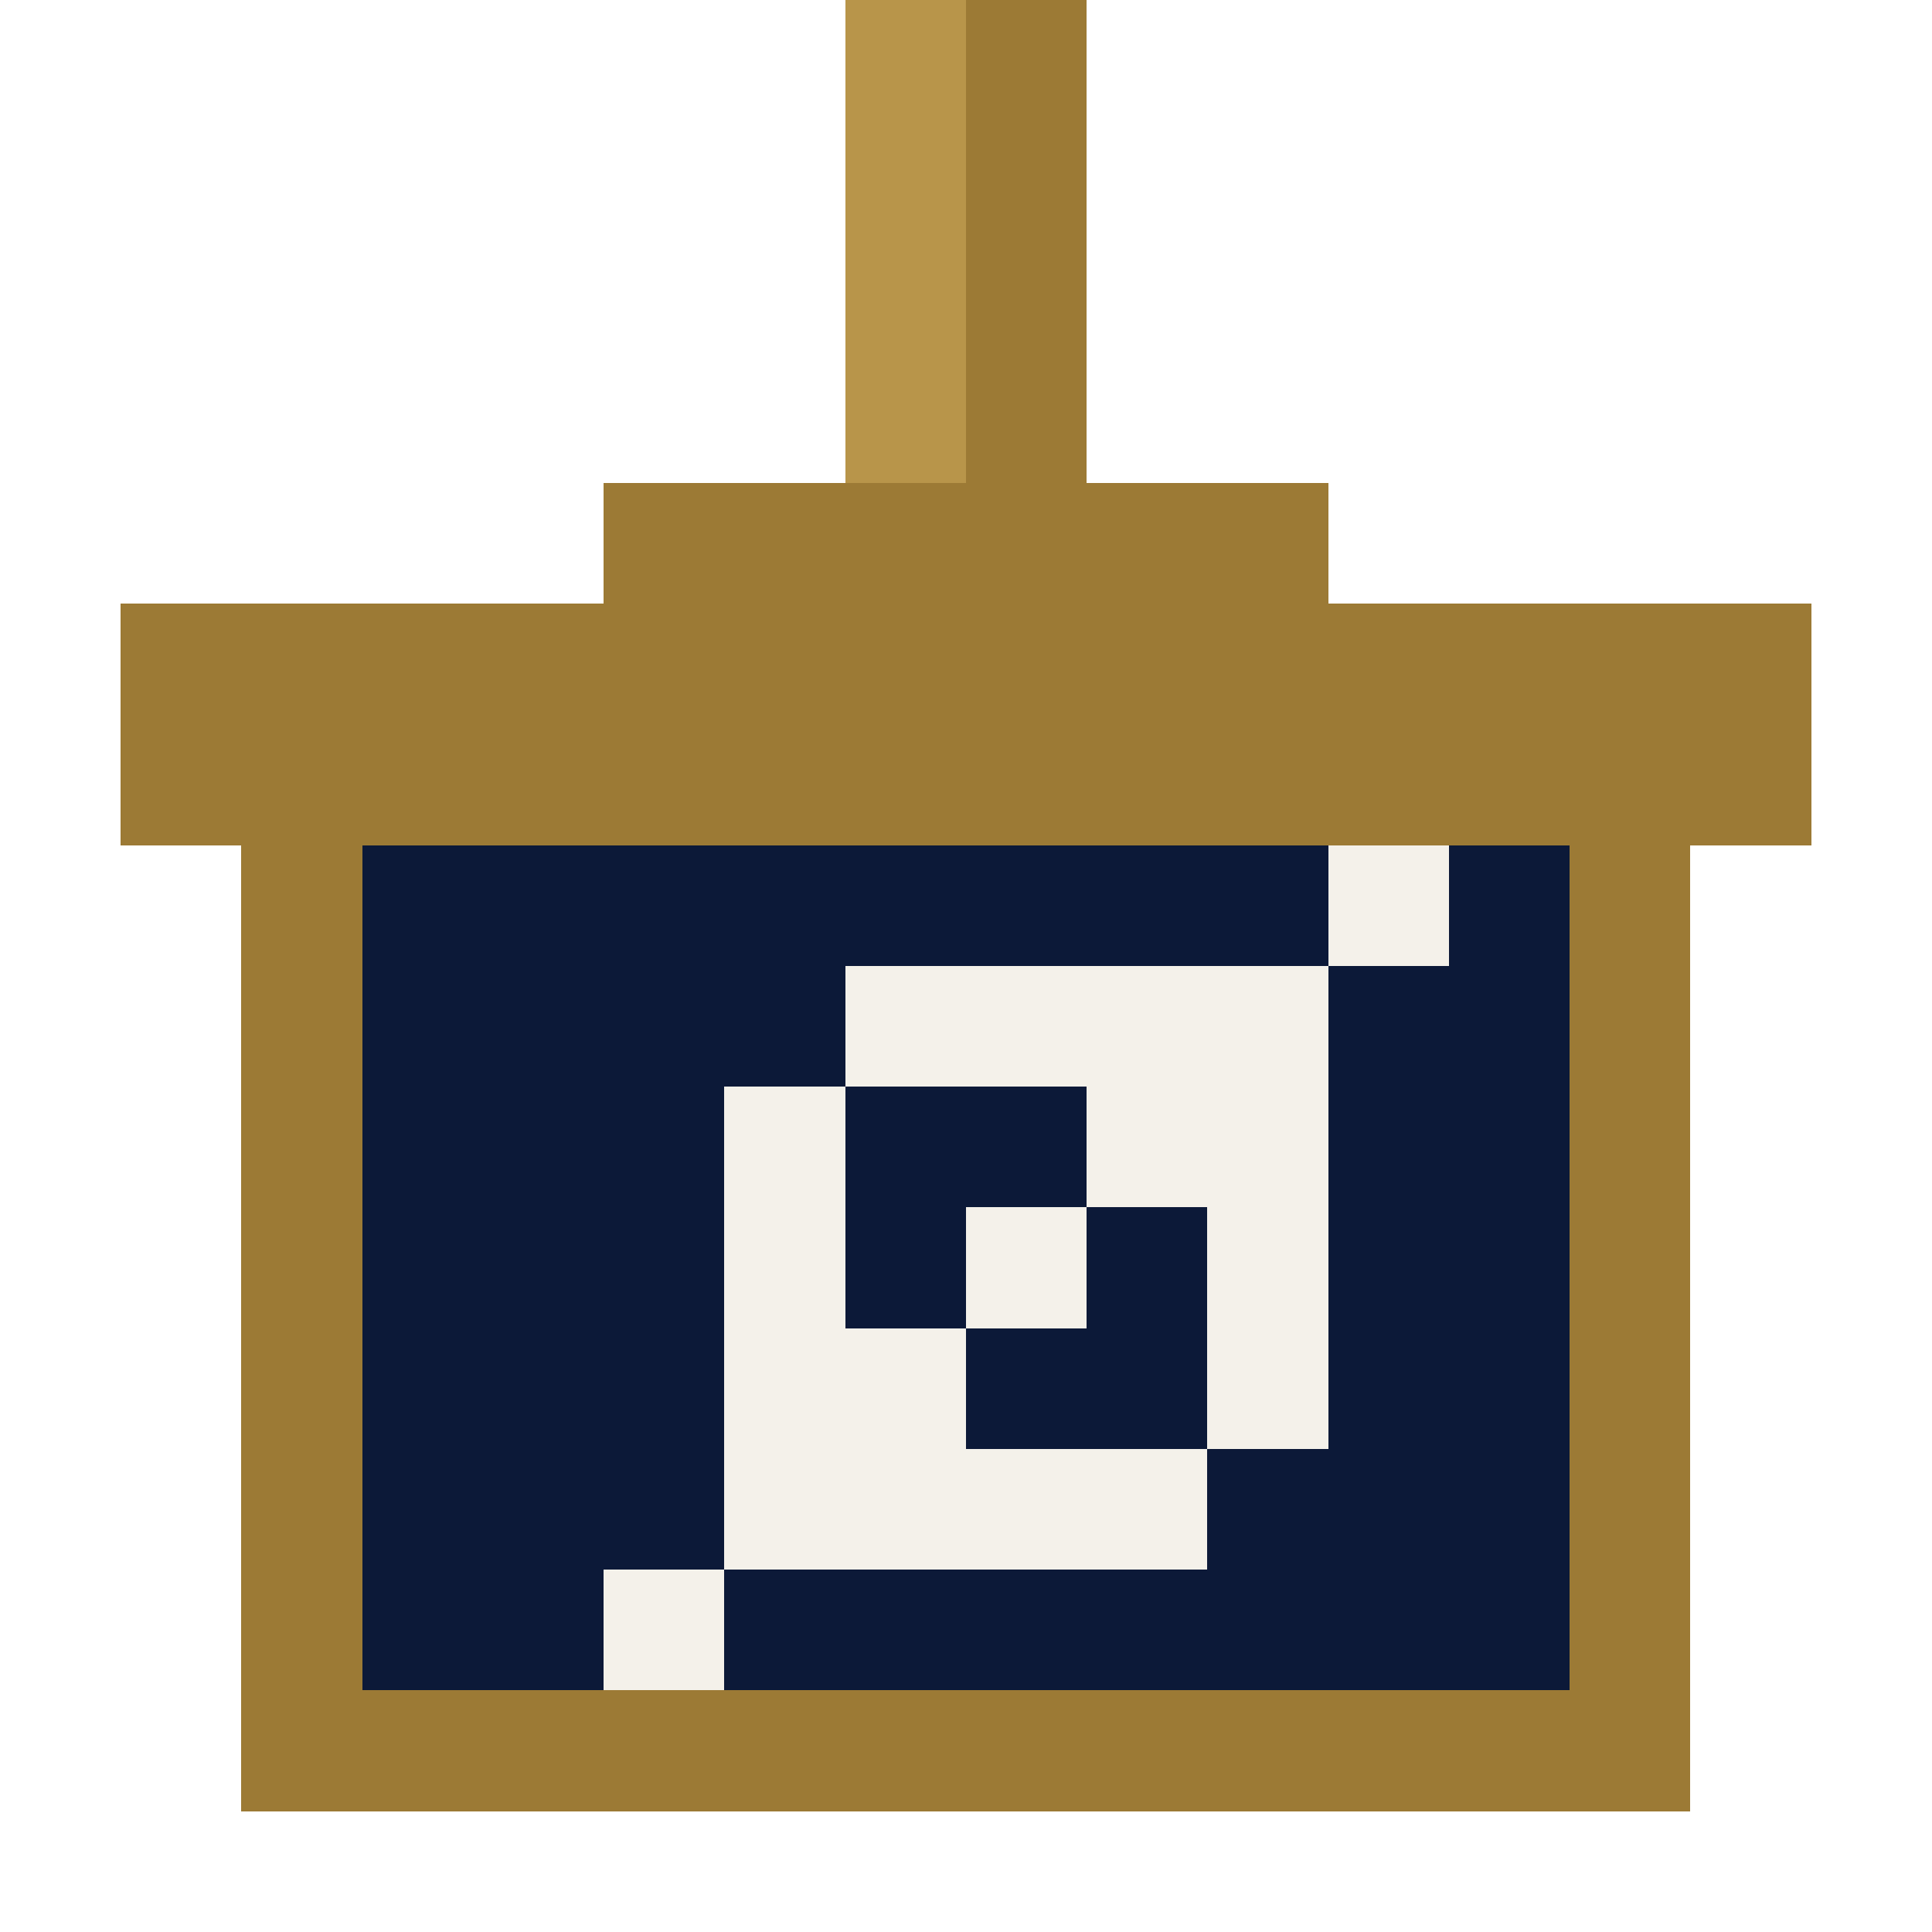
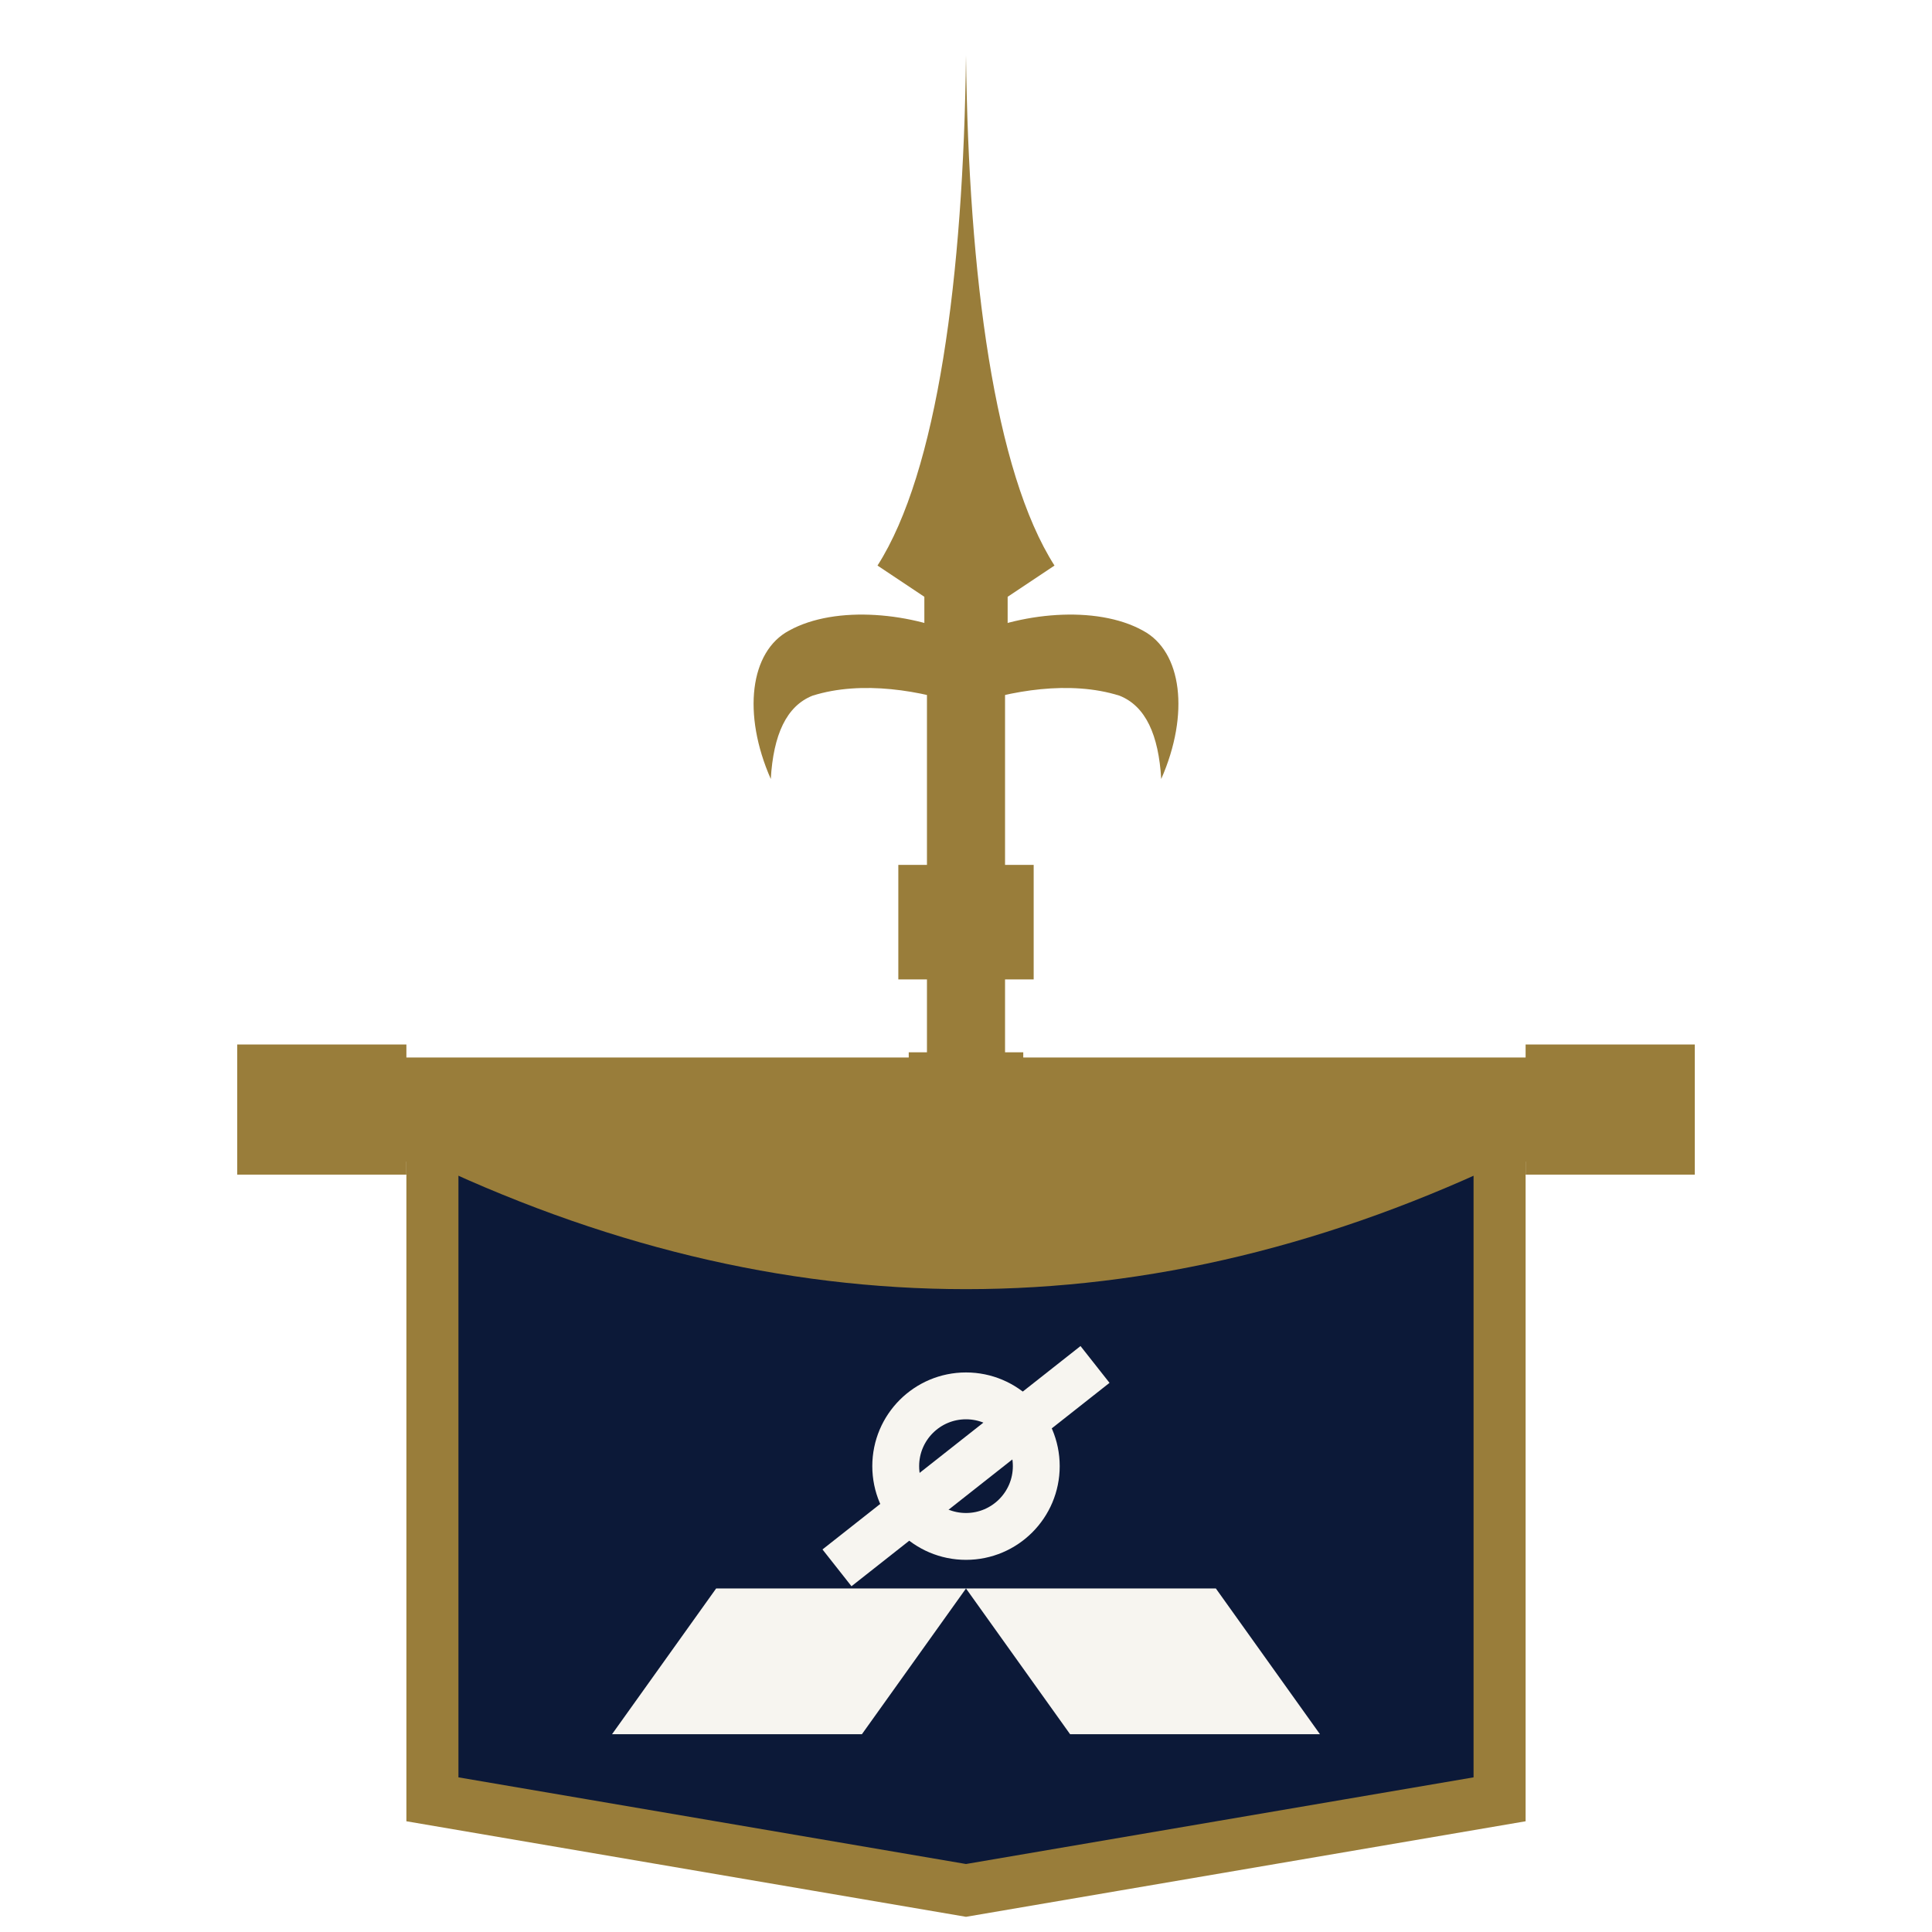
- <svg xmlns="http://www.w3.org/2000/svg" viewBox="0 0 16 16">
-   <g shape-rendering="crispEdges">
-     <rect x="7" y="0" width="1" height="6" fill="#B8954A" />
-     <rect x="8" y="0" width="1" height="6" fill="#9C7A35" />
-     <rect x="5" y="4" width="6" height="1" fill="#9C7A35" />
-     <rect x="1" y="5" width="14" height="2" fill="#9C7A35" />
-     <rect x="2" y="6" width="12" height="9" fill="#9C7A35" />
-     <rect x="3" y="7" width="10" height="7" fill="#0C1938" />
-     <g fill="#F4F1EA">
-       <rect x="7" y="8" width="3" height="1" />
-       <rect x="7" y="12" width="3" height="1" />
-       <rect x="6" y="9" width="1" height="3" />
-       <rect x="10" y="9" width="1" height="3" />
-       <rect x="11" y="7" width="1" height="1" />
-       <rect x="10" y="8" width="1" height="1" />
-       <rect x="9" y="9" width="1" height="1" />
-       <rect x="8" y="10" width="1" height="1" />
-       <rect x="7" y="11" width="1" height="1" />
-       <rect x="6" y="12" width="1" height="1" />
-       <rect x="5" y="13" width="1" height="1" />
+ <svg xmlns="http://www.w3.org/2000/svg" viewBox="4 3.5 72 72">
+   <g transform="translate(40 40) scale(.97) translate(-40 -40)">
+     <g fill="#997D3A">
+       <rect x="38.5" y="25" width="3" height="19" />
+       <path d="M40 4.5 C39.9 13 38.9 20.5 36.6 24.1 L38.4 25.3 H41.6 L43.4 24.1 C41.1 20.5 40.1 13 40 4.5 Z" />
+       <path d="M40 26.9 C38 25.9 35 25.6 33.2 26.6 C31.7 27.4 31.4 29.8 32.5 32.3 C32.6 30.6 33.1 29.5 34.1 29.1 C36 28.5 38.3 28.9 40 29.5 C41.7 28.9 44 28.5 45.9 29.1 C46.9 29.5 47.4 30.6 47.5 32.3 C48.6 29.8 48.3 27.4 46.8 26.6 C45 25.6 42 25.9 40 26.9 Z" />
+       <rect x="38.4" y="25" width="3.2" height="1.6" />
+       <rect x="37.4" y="35.6" width="5.2" height="4.4" />
    </g>
+     <path d="M19.5 46 H60.5 V71.5 L40 75 L19.5 71.5 Z" fill="#0C1938" stroke="#997D3A" stroke-width="2" stroke-linejoin="miter" />
+     <g fill="#997D3A">
+       <path d="M18.9 45.5 H61.1 V46.8 Q40 57 18.9 46.8 Z" />
+       <rect x="17" y="43" width="46" height="4" />
+       <rect x="12" y="42.5" width="6.5" height="5" />
+       <rect x="61.5" y="42.5" width="6.5" height="5" />
+       <rect x="37.8" y="42.8" width="4.4" height="4.4" />
+     </g>
+     <g fill="#F7F5F0">
+       <path d="M30.4 63.4 H40 L36 69 H26.4 Z" />
+       <path d="M49.6 63.4 H40 L44 69 H53.6 Z" />
+     </g>
+     <circle cx="40" cy="58.7" r="2.7" fill="none" stroke="#F7F5F0" stroke-width="1.8" />
+     <path d="M35.75 62.05 L44.25 55.35" stroke="#F7F5F0" stroke-width="1.8" stroke-linecap="square" />
  </g>
</svg>
